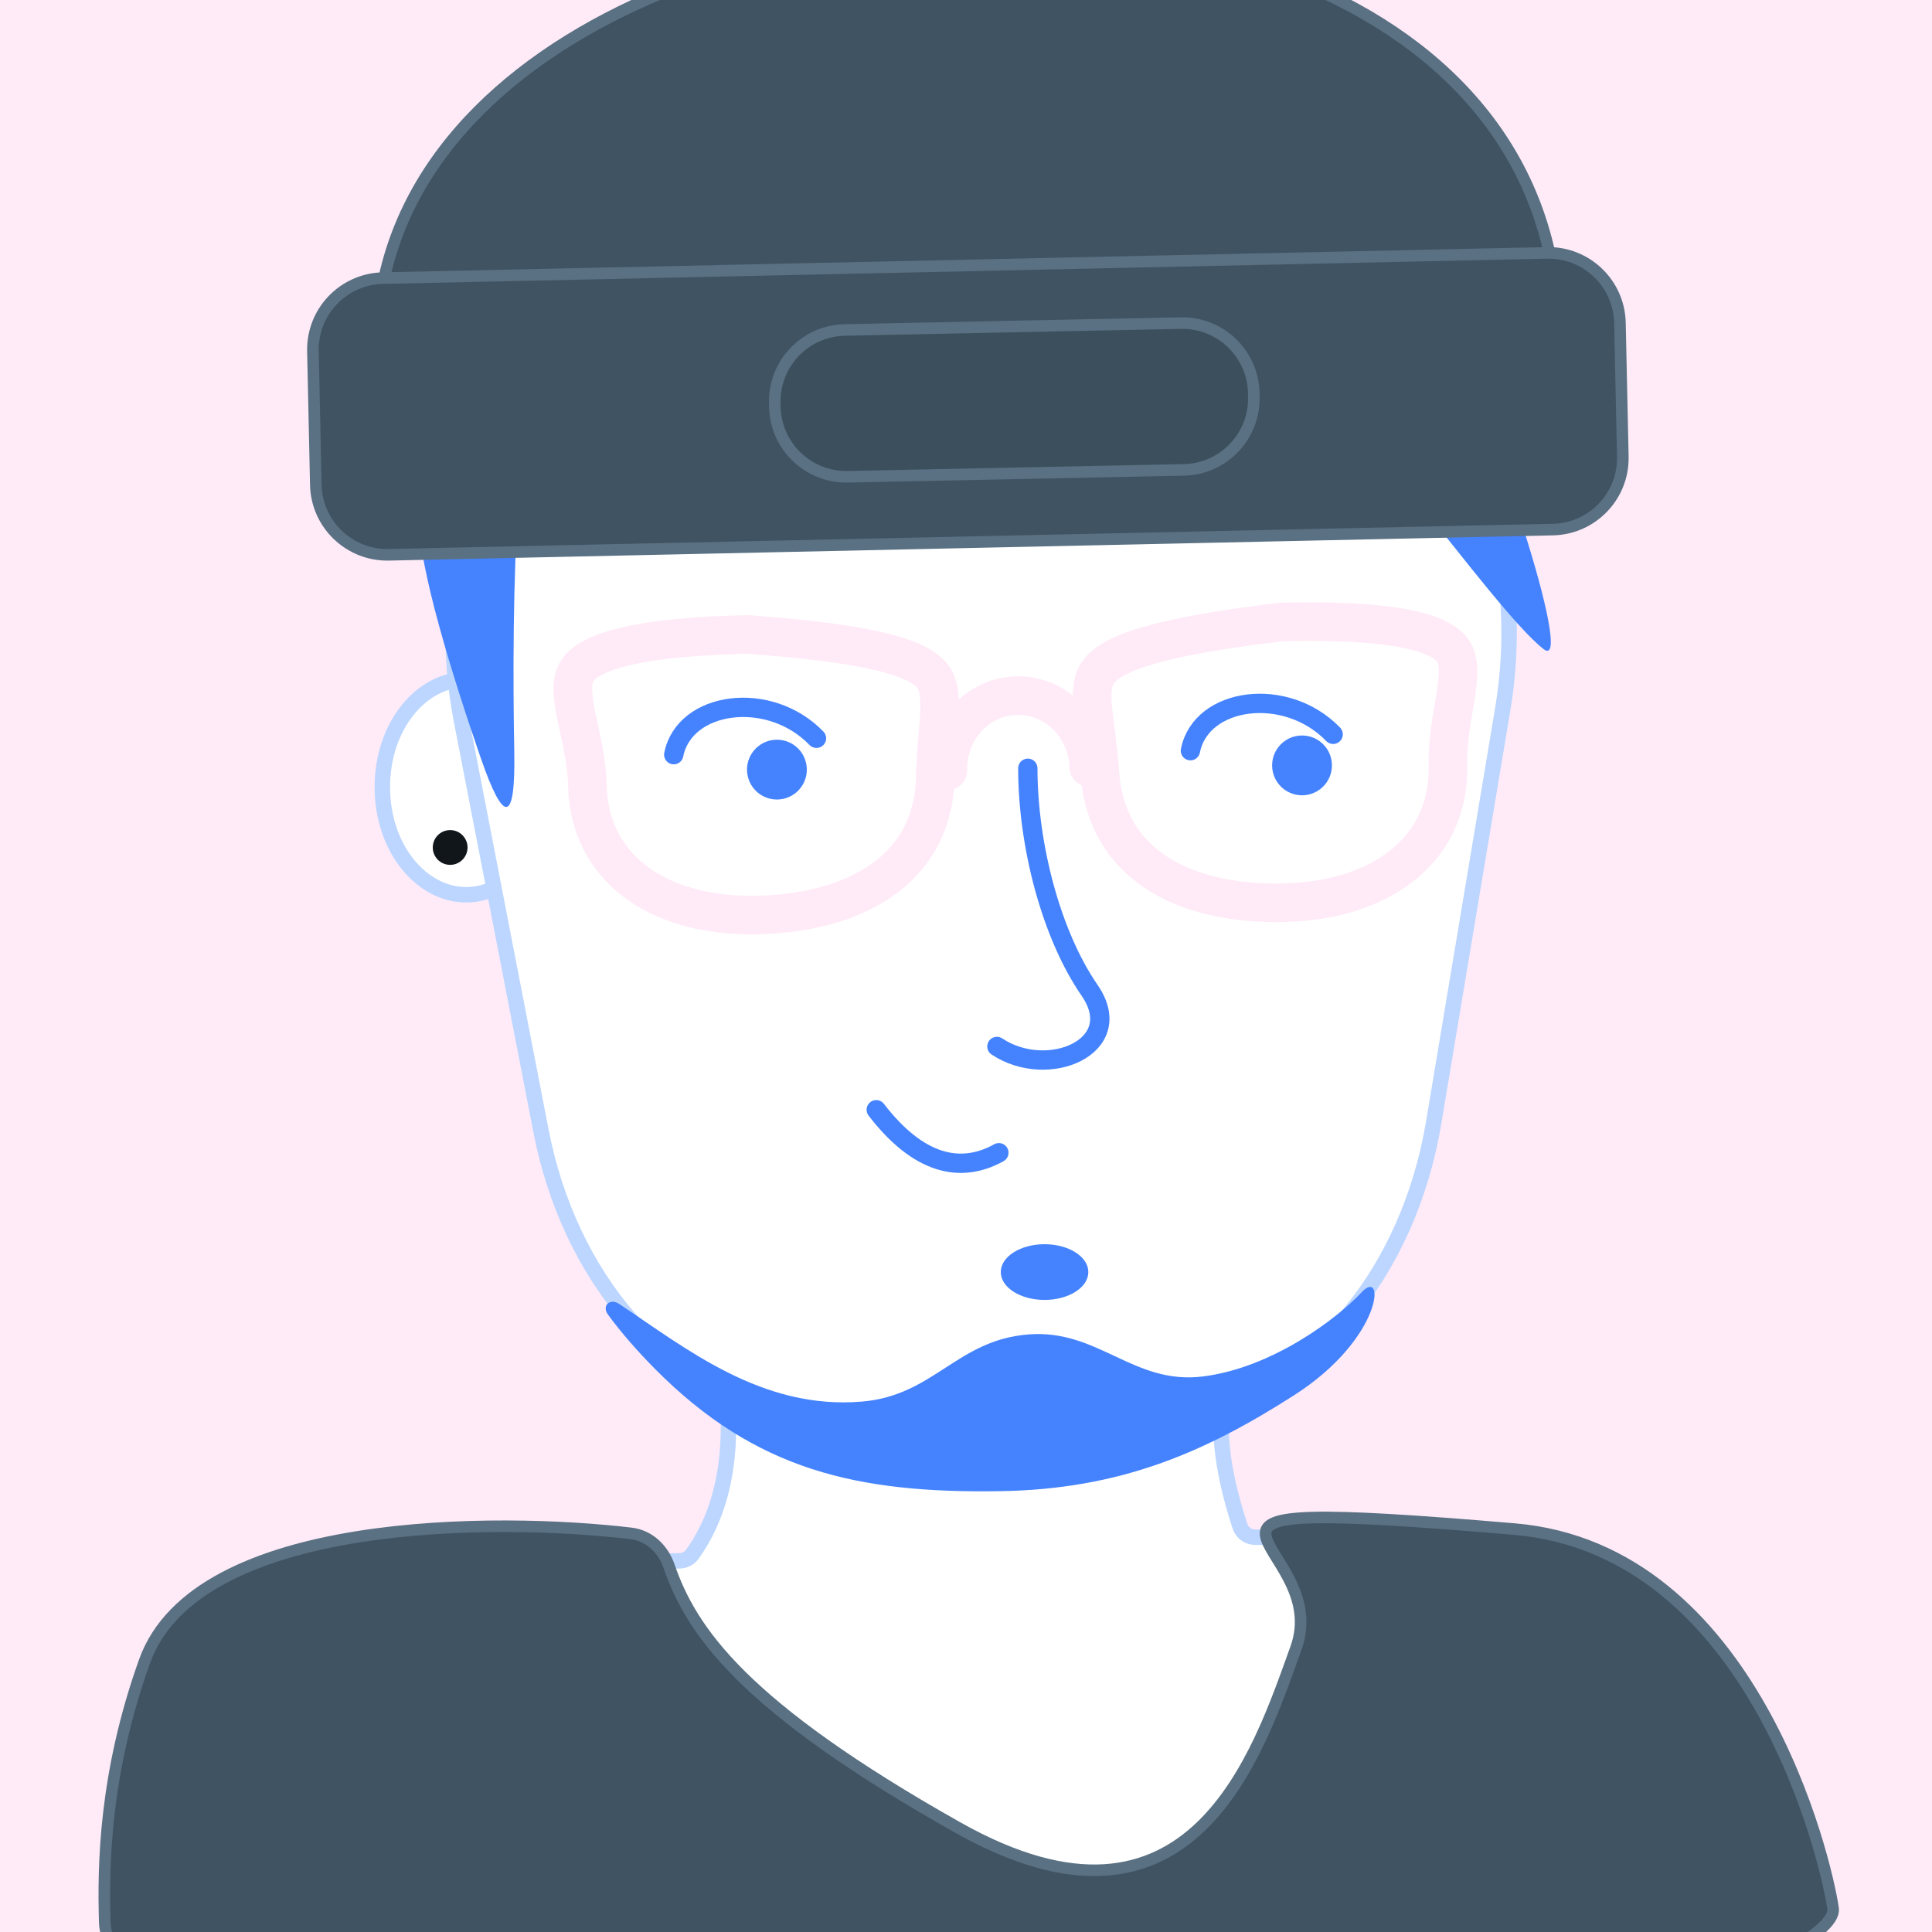
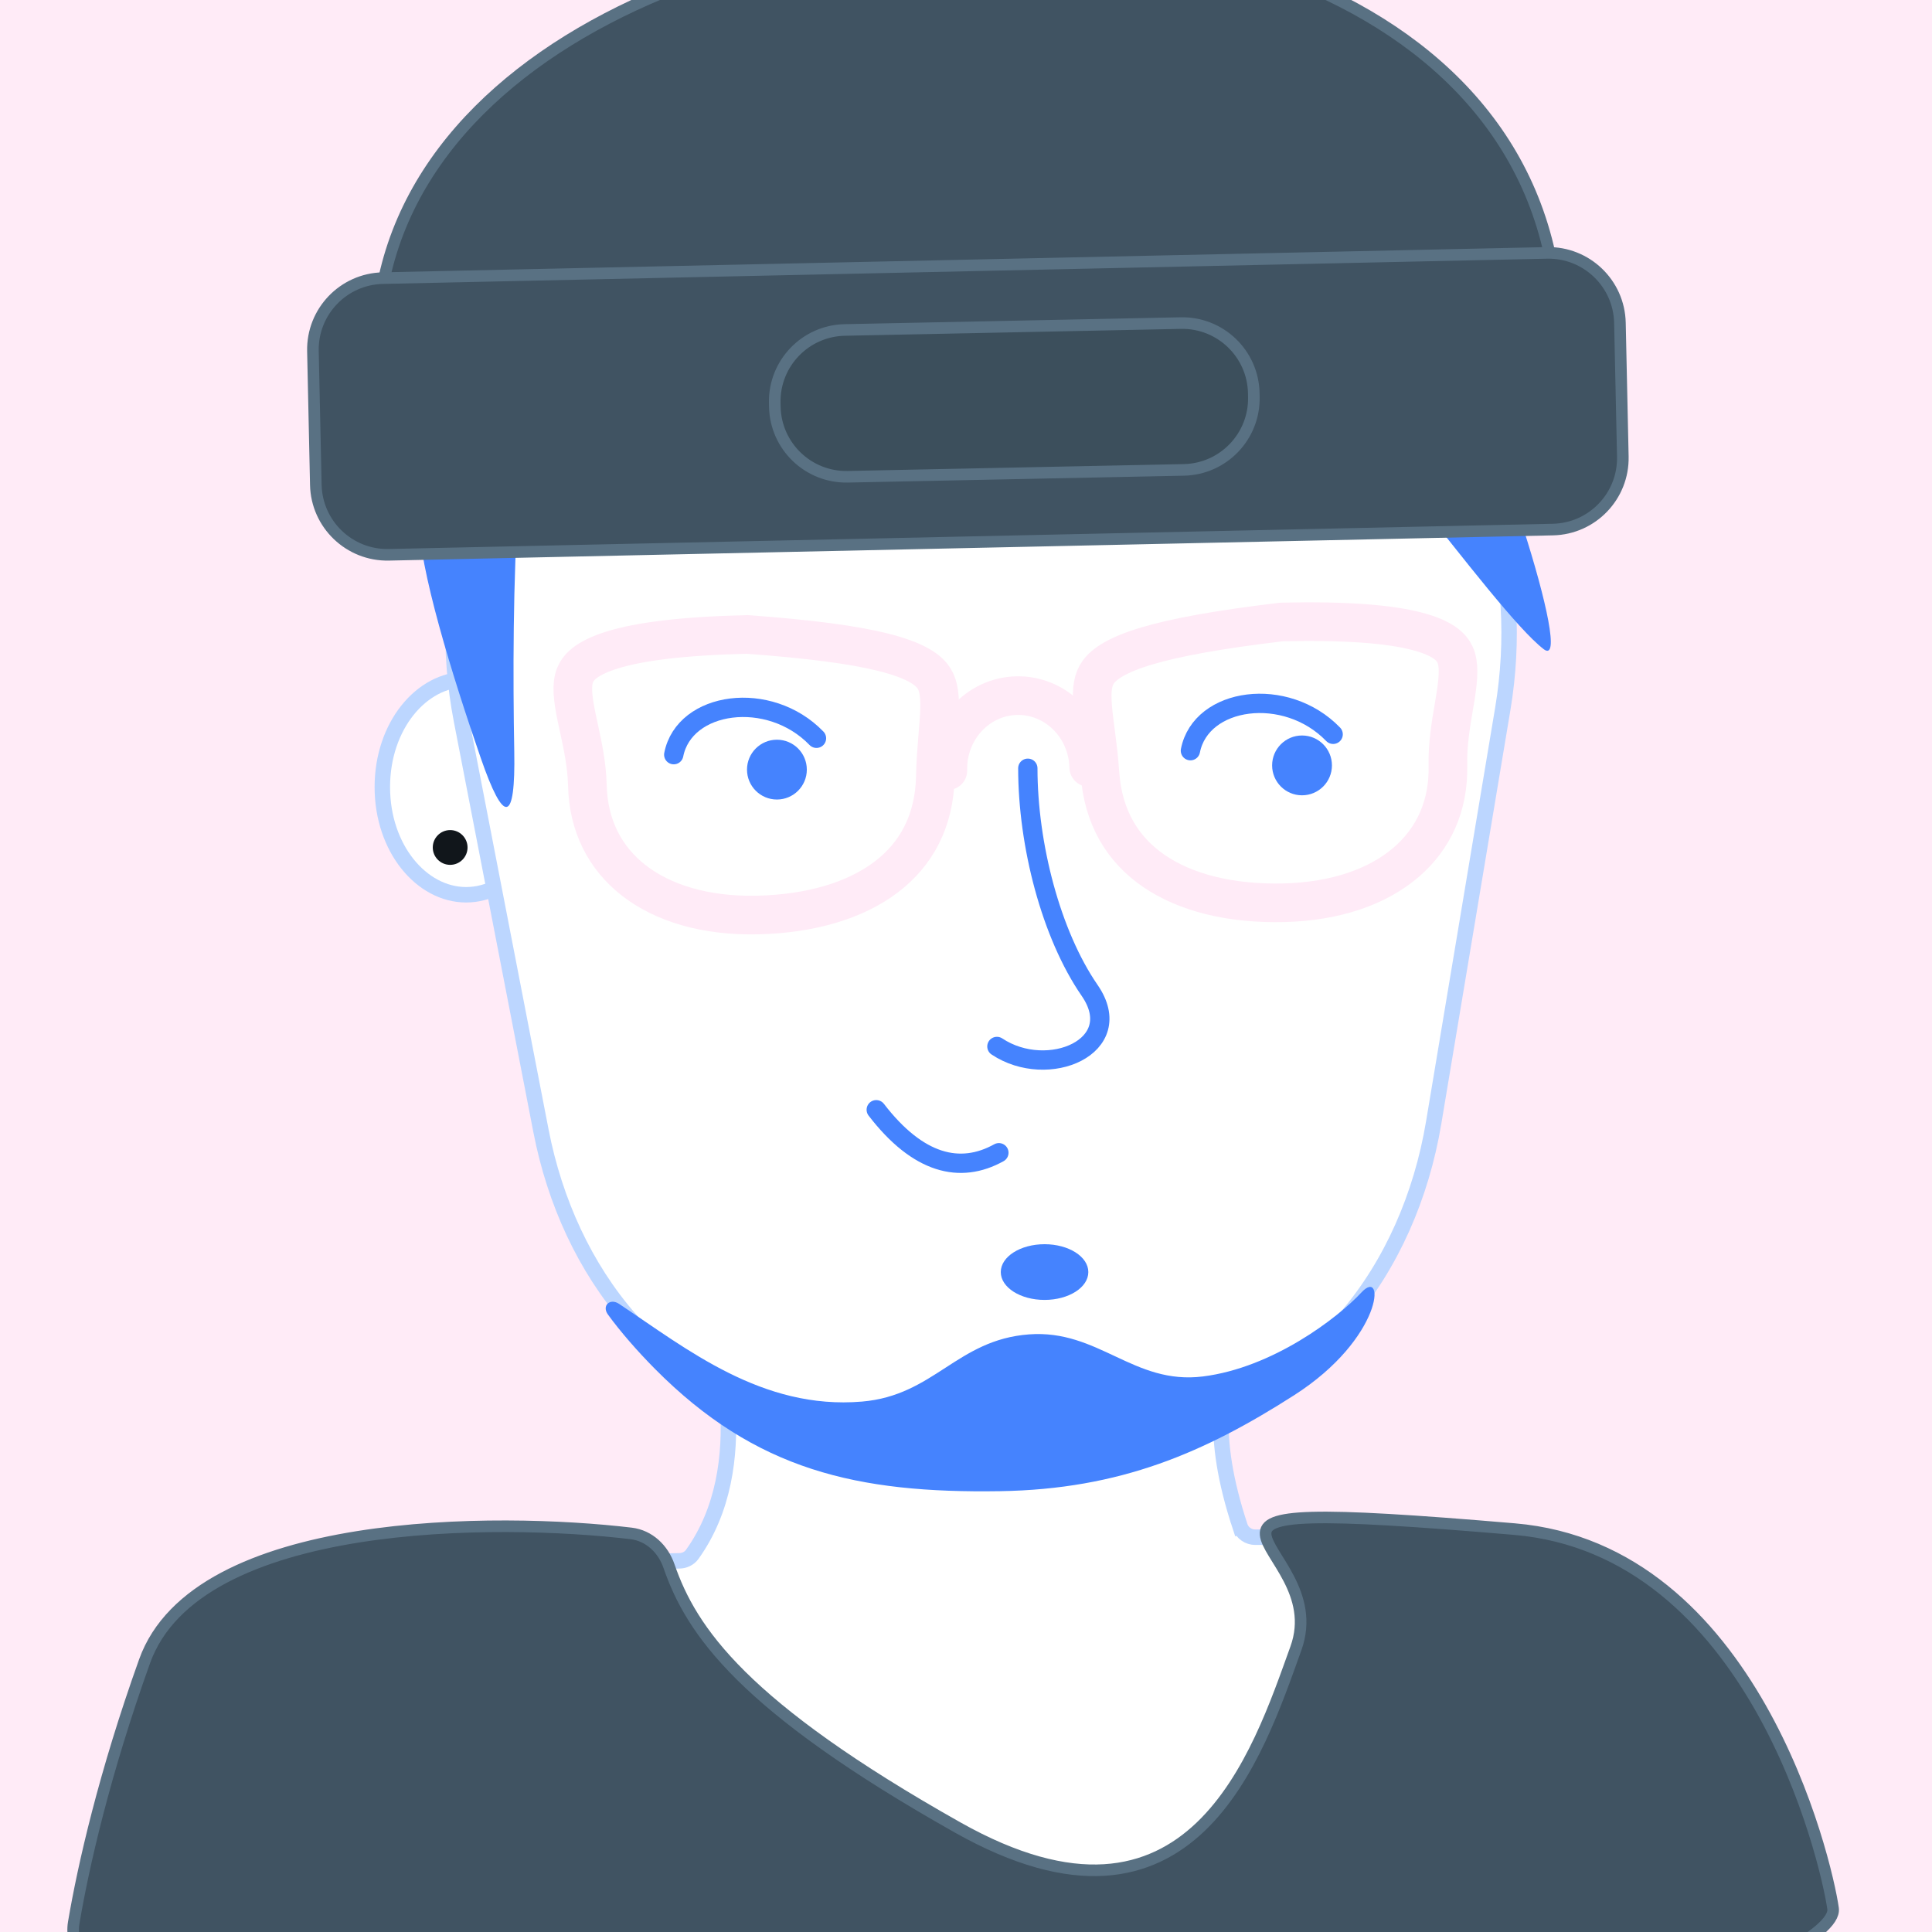
<svg xmlns="http://www.w3.org/2000/svg" width="500" height="500" viewBox="0 0 500 500" fill="none">
-   <g clip-path="url(#clip0_663_627)">
+   <g clip-path="url(#clip0_664_1254)">
    <rect width="500" height="500" transform="matrix(1 0 0 -1 0 500)" fill="#FFEBF7" />
-     <path d="M221.281 297.854H286.741C286.741 297.854 286.741 385.4 310.658 417.328C334.576 449.257 277.842 456.328 256.529 457.465C233.645 458.686 177.565 423.508 199.423 410.118C221.281 396.729 221.281 297.854 221.281 297.854Z" fill="white" />
-     <path d="M182.827 336.191L319.519 347.827C319.545 347.846 319.591 347.884 319.655 347.955C319.835 348.154 320.041 348.495 320.201 348.948C320.359 349.395 320.439 349.858 320.439 350.247C320.44 350.438 320.421 350.588 320.396 350.696C320.37 350.804 320.345 350.844 320.348 350.838C316.043 357.664 312.921 370.798 320.939 395.065C321.505 396.777 323.177 397.841 324.85 397.828C344.157 397.684 355.17 403.065 360.384 410.653C365.607 418.255 365.486 428.761 360.933 439.951C351.811 462.369 325.557 485.752 295.709 488.933C276.754 490.953 253.709 486.624 231.238 478.846C208.796 471.077 187.117 459.934 170.943 448.516C162.852 442.805 156.195 437.064 151.513 431.687C146.78 426.252 144.287 421.443 144.043 417.578C143.925 415.704 144.334 414.044 145.295 412.563C146.27 411.061 147.893 409.623 150.385 408.36C155.419 405.809 163.654 404.142 175.903 403.936C177.053 403.916 178.345 403.387 179.132 402.294C187.405 390.79 189.097 376.711 188.371 364.438C187.643 352.141 184.474 341.402 182.749 336.33C182.743 336.311 182.743 336.299 182.745 336.288C182.748 336.272 182.757 336.249 182.774 336.227C182.791 336.204 182.807 336.195 182.813 336.192L182.815 336.191L182.815 336.191L182.815 336.191L182.817 336.191C182.818 336.191 182.822 336.191 182.827 336.191ZM319.493 347.811C319.493 347.811 319.495 347.812 319.498 347.814C319.495 347.812 319.493 347.811 319.493 347.811Z" fill="white" stroke="#BCD6FF" stroke-width="4" />
-     <path d="M37.421 429.922C50.899 392.316 128.95 392.742 163.331 396.845C167.991 397.401 171.602 400.86 173.132 405.297C178.943 422.146 192.243 441.619 247.831 472.945C308.602 507.191 325.602 453.664 335.378 426.597C345.596 398.303 285.421 386.685 391.921 395.729C453.728 400.977 472.571 481.179 474.395 493.905C476.22 506.632 381.352 541.175 322.971 533.903C264.591 526.63 208.035 510.268 151.479 510.268H40.25C33.307 510.268 27.326 504.392 27.116 497.453C26.673 482.861 27.005 458.988 37.421 429.922Z" fill="#405362" stroke="#597183" stroke-width="3" />
-     <path d="M238.321 181.721C237.783 193.727 232.437 202.601 223.748 208.629C214.887 214.776 202.246 218.144 187.135 218.144C172.179 218.144 160.249 214.259 152.176 207.92C144.21 201.666 139.7 192.812 139.7 181.945C139.7 176.297 138.589 170.805 137.664 166.234C137.472 165.286 137.288 164.377 137.124 163.515C136.077 158.019 135.877 154.631 136.949 152.146C137.841 150.08 140.21 147.444 147.866 145.356C155.517 143.269 167.493 142.01 185.969 142C203.573 143.627 215.714 145.449 224.055 147.637C232.546 149.864 236.284 152.273 238.028 154.436C239.62 156.41 240.187 158.968 239.942 163.619C239.834 165.686 239.584 167.931 239.291 170.558C239.253 170.896 239.215 171.24 239.176 171.592C238.842 174.609 238.488 178.004 238.321 181.721Z" stroke="#FFEBF7" stroke-width="10" />
-     <path d="M283.701 181.721C284.239 193.727 289.585 202.601 298.274 208.629C307.135 214.776 319.776 218.144 334.887 218.144C349.843 218.144 361.773 214.259 369.846 207.92C377.812 201.666 382.322 192.812 382.322 181.945C382.322 176.297 383.433 170.805 384.358 166.234C384.55 165.286 384.734 164.377 384.898 163.515C385.945 158.019 386.145 154.631 385.073 152.146C384.181 150.08 381.812 147.444 374.156 145.356C366.505 143.269 354.529 142.01 336.053 142C318.449 143.627 306.308 145.449 297.967 147.637C289.476 149.864 285.738 152.273 283.993 154.436C282.402 156.41 281.835 158.968 282.08 163.619C282.188 165.686 282.438 167.931 282.731 170.558C282.769 170.896 282.807 171.24 282.846 171.592C283.18 174.609 283.534 178.004 283.701 181.721Z" stroke="#FFEBF7" stroke-width="10" />
-     <path d="M241.444 180.199C241.444 169.269 250.304 160.408 261.235 160.408C272.165 160.408 281.026 169.269 281.026 180.199" stroke="#FFEBF7" stroke-width="10" stroke-linecap="round" />
-     <path d="M142.325 203.695C142.325 219.543 132.207 231.564 120.636 231.564C109.065 231.564 98.947 219.543 98.947 203.695C98.947 187.846 109.065 175.826 120.636 175.826C132.207 175.826 142.325 187.846 142.325 203.695Z" fill="white" stroke="#BCD6FF" stroke-width="4" />
-     <path d="M235.28 46.053H272.526C345.46 46.053 400.93 111.556 388.914 183.493L371.032 290.547C364.688 328.532 340.048 361.179 302.547 367.03C288.926 369.155 273.326 370.608 256.135 370.608C238.137 370.608 221.884 369.015 207.819 366.726C171.405 360.8 147.133 329.451 140.013 292.706L119.435 186.499C105.325 113.679 161.106 46.053 235.28 46.053Z" fill="white" stroke="#BCD6FF" stroke-width="4" />
+     <path d="M221.281 297.853H286.741C286.741 297.853 286.741 385.399 310.659 417.328C334.576 449.257 277.842 456.328 256.529 457.465C233.645 458.686 177.565 423.508 199.423 410.118C221.281 396.729 221.281 297.853 221.281 297.853Z" fill="white" />
+     <path d="M322.838 394.438L320.939 395.066C321.505 396.778 323.177 397.841 324.85 397.829C344.157 397.685 355.17 403.065 360.384 410.654C365.608 418.255 365.486 428.762 360.933 439.952C351.811 462.37 325.557 485.753 295.709 488.934C276.754 490.954 253.709 486.625 231.238 478.846C208.796 471.077 187.117 459.935 170.943 448.517C162.853 442.805 156.195 437.064 151.513 431.688C146.78 426.253 144.287 421.443 144.043 417.579C143.925 415.704 144.334 414.044 145.295 412.563C146.27 411.061 147.893 409.624 150.385 408.361C155.419 405.81 163.654 404.143 175.903 403.936C177.053 403.917 178.345 403.388 179.132 402.294C187.405 390.791 189.097 376.712 188.371 364.438C187.643 352.142 184.474 341.403 182.749 336.331C182.743 336.311 182.743 336.3 182.745 336.289C182.748 336.273 182.757 336.25 182.774 336.227C182.791 336.205 182.807 336.195 182.813 336.193L182.815 336.192L182.815 336.192L182.815 336.192L182.817 336.192C182.818 336.192 182.822 336.192 182.827 336.192L319.519 347.828C319.545 347.847 319.591 347.885 319.655 347.956C319.835 348.155 320.041 348.496 320.201 348.949C320.359 349.396 320.439 349.859 320.439 350.248C320.44 350.439 320.421 350.589 320.396 350.696C320.372 350.799 320.348 350.839 320.348 350.839L320.349 350.839C316.044 357.665 312.921 370.798 320.939 395.066L322.838 394.438ZM319.493 347.812C319.493 347.812 319.495 347.812 319.498 347.814C319.495 347.813 319.493 347.812 319.493 347.812Z" fill="white" stroke="#BCD6FF" stroke-width="4" />
+     <path d="M37.421 429.923C50.899 392.317 128.95 392.742 163.331 396.846C167.991 397.402 171.602 400.861 173.132 405.298C178.943 422.147 192.243 441.62 247.831 472.946C308.602 507.192 325.602 453.665 335.378 426.598C345.596 398.304 285.421 386.686 391.921 395.73C453.728 400.978 472.571 481.179 474.395 493.906C476.22 506.632 381.352 541.176 322.971 533.904C264.591 526.631 208.035 510.269 151.479 510.269H30.234C23.291 510.269 17.93 504.403 19.087 497.558C21.553 482.976 26.98 459.058 37.421 429.923Z" fill="#405362" stroke="#597183" stroke-width="3" />
+     <path d="M238.321 181.721C237.783 193.727 232.437 202.601 223.748 208.629C214.887 214.776 202.246 218.144 187.135 218.144C172.179 218.144 160.249 214.259 152.176 207.92C144.21 201.666 139.7 192.812 139.7 181.945C139.7 176.297 138.589 170.805 137.664 166.234C137.472 165.286 137.288 164.377 137.124 163.515C136.077 158.019 135.877 154.631 136.949 152.146C137.841 150.08 140.211 147.444 147.866 145.356C155.517 143.269 167.493 142.01 185.969 142C203.573 143.627 215.714 145.449 224.056 147.637C232.546 149.864 236.284 152.273 238.029 154.436C239.62 156.41 240.187 158.968 239.942 163.619C239.834 165.686 239.584 167.931 239.291 170.557C239.254 170.895 239.215 171.24 239.176 171.592C238.842 174.609 238.488 178.004 238.321 181.721Z" stroke="#FFEBF7" stroke-width="10" />
+     <path d="M283.701 181.721C284.239 193.727 289.585 202.601 298.274 208.629C307.135 214.776 319.776 218.144 334.887 218.144C349.843 218.144 361.773 214.259 369.846 207.92C377.812 201.666 382.322 192.812 382.322 181.945C382.322 176.297 383.433 170.805 384.358 166.234C384.55 165.286 384.734 164.377 384.898 163.515C385.945 158.019 386.146 154.631 385.073 152.146C384.181 150.08 381.812 147.444 374.156 145.356C366.506 143.269 354.529 142.01 336.053 142C318.449 143.627 306.308 145.449 297.967 147.637C289.476 149.864 285.738 152.273 283.994 154.436C282.402 156.41 281.835 158.968 282.08 163.619C282.189 165.686 282.439 167.931 282.731 170.557C282.769 170.895 282.807 171.24 282.846 171.592C283.18 174.609 283.534 178.004 283.701 181.721Z" stroke="#FFEBF7" stroke-width="10" />
+     <path d="M241.444 180.2C241.444 169.269 250.304 160.409 261.235 160.409C272.165 160.409 281.026 169.269 281.026 180.2" stroke="#FFEBF7" stroke-width="10" stroke-linecap="round" />
+     <path d="M142.325 203.694C142.325 219.543 132.207 231.563 120.636 231.563C109.065 231.563 98.947 219.543 98.947 203.694C98.947 187.846 109.065 175.825 120.636 175.825C132.207 175.825 142.325 187.846 142.325 203.694Z" fill="white" stroke="#BCD6FF" stroke-width="4" />
+     <path d="M119.435 186.498C105.325 113.678 161.106 46.052 235.28 46.052H272.526C345.46 46.052 400.93 111.555 388.914 183.493L371.033 290.546C364.688 328.531 340.048 361.178 302.547 367.029C288.926 369.154 273.326 370.607 256.135 370.607C238.137 370.607 221.883 369.014 207.819 366.725C171.405 360.799 147.133 329.45 140.013 292.705L119.435 186.498Z" fill="white" stroke="#BCD6FF" stroke-width="4" />
    <circle cx="201.065" cy="199.176" r="7.74" fill="#4583FE" />
-     <path d="M211.302 191.068C199.053 178.398 177.097 181.48 174.365 195.307" stroke="#4583FE" stroke-width="5" stroke-linecap="round" />
+     <path d="M211.303 191.068C199.053 178.398 177.097 181.48 174.365 195.307" stroke="#4583FE" stroke-width="5" stroke-linecap="round" />
    <circle cx="336.964" cy="198.084" r="7.74" fill="#4583FE" />
-     <path d="M345.017 190.039C332.767 177.369 310.811 180.451 308.079 194.278" stroke="#4583FE" stroke-width="5" stroke-linecap="round" />
-     <path d="M242.067 200.976C241.84 212.519 237.107 221.091 229.333 226.987C221.403 233.002 209.951 236.48 196.12 236.803C182.452 237.121 171.499 233.68 164.011 227.844C156.617 222.08 152.257 213.73 152.013 203.29C151.887 197.872 150.741 192.626 149.787 188.26C149.589 187.355 149.399 186.488 149.229 185.664C148.141 180.413 147.883 177.17 148.81 174.777C149.56 172.842 151.592 170.335 158.483 168.203C165.406 166.061 176.339 164.599 193.326 164.191C209.554 165.374 220.731 166.857 228.413 168.764C236.229 170.704 239.623 172.899 241.215 174.858C242.69 176.674 243.278 179.095 243.156 183.577C243.102 185.562 242.922 187.72 242.711 190.246C242.684 190.571 242.656 190.903 242.629 191.24C242.388 194.142 242.138 197.406 242.067 200.976Z" stroke="#FFEBF7" stroke-width="10" />
+     <path d="M345.017 190.038C332.768 177.368 310.811 180.45 308.08 194.277" stroke="#4583FE" stroke-width="5" stroke-linecap="round" />
+     <path d="M242.067 200.976C241.84 212.519 237.107 221.091 229.333 226.987C221.403 233.002 209.951 236.48 196.12 236.803C182.452 237.121 171.499 233.68 164.011 227.844C156.617 222.08 152.257 213.73 152.013 203.29C151.887 197.872 150.741 192.626 149.787 188.26C149.589 187.355 149.399 186.488 149.229 185.664C148.141 180.413 147.883 177.17 148.81 174.777C149.56 172.842 151.592 170.335 158.483 168.203C165.406 166.061 176.339 164.599 193.326 164.191C209.554 165.374 220.732 166.857 228.413 168.764C236.229 170.704 239.623 172.899 241.215 174.858C242.69 176.674 243.278 179.095 243.156 183.577C243.102 185.562 242.922 187.72 242.711 190.246C242.684 190.571 242.656 190.903 242.629 191.24C242.388 194.142 242.138 197.406 242.067 200.976Z" stroke="#FFEBF7" stroke-width="10" />
    <path d="M284.654 199.983C285.42 211.504 290.547 219.846 298.587 225.373C306.788 231.012 318.391 233.953 332.221 233.631C345.889 233.312 356.67 229.364 363.878 223.185C370.995 217.083 374.962 208.54 374.719 198.099C374.592 192.681 375.493 187.388 376.243 182.982C376.398 182.069 376.547 181.193 376.679 180.363C377.521 175.067 377.628 171.816 376.59 169.469C375.751 167.57 373.604 165.16 366.622 163.352C359.606 161.535 348.617 160.583 331.629 160.968C315.474 162.905 304.378 164.907 296.793 167.17C289.077 169.473 285.788 171.823 284.289 173.855C282.901 175.737 282.426 178.182 282.757 182.654C282.903 184.634 283.183 186.782 283.511 189.295C283.554 189.619 283.597 189.949 283.64 190.285C284.015 193.172 284.418 196.421 284.654 199.983Z" stroke="#FFEBF7" stroke-width="10" />
-     <path d="M245.303 199.44C245.058 188.955 253.022 180.265 263.091 180.03C273.159 179.795 281.519 188.105 281.763 198.59" stroke="#FFEBF7" stroke-width="10" stroke-linecap="round" />
-     <path d="M280.434 112.031C262.681 97.726 233.991 82.16 198.972 82.16C132.589 82.16 173.726 77.337 144.385 88.34C133.054 92.589 132.395 156.366 133.09 194.464C133.428 213.01 130.468 213.671 124.407 196.14C117.118 175.059 108.336 146.912 108.336 133.658C108.336 -6.177 278.17 61.706 365.284 78.23C368.032 78.751 370.45 80.21 371.904 82.6C386.014 105.793 407.857 174.429 399.5 168C386.111 157.7 343.166 94.519 343.166 106.879C343.166 108.485 342.964 109.664 342.625 110.58C339.79 118.25 326.833 121.237 322.122 114.553C316.636 106.768 314.986 99.669 299.908 99.669C290.744 99.669 290.34 102.28 292.564 106.583C297.234 115.615 288.351 118.411 280.434 112.031Z" fill="#4583FE" />
-     <path d="M223.063 362.73C197.214 364.9 177.759 349.122 160.216 337.441C157.857 335.871 155.671 337.908 157.335 340.202C160.541 344.622 164.987 349.715 169.53 354.295C195.568 380.549 221.917 386.484 258.78 385.915C289.984 385.434 311.821 375.862 334.901 361.096C357.982 346.33 358.585 327.757 352.357 334.462C346.129 341.167 329.327 353.966 311.332 356.224C293.379 358.477 284.313 343.994 266.296 345.337C247.646 346.728 241.757 361.161 223.063 362.73Z" fill="#4583FE" />
-     <path d="M226.774 287.199C237.6 301.275 248.476 303.902 258.507 298.326" stroke="#4583FE" stroke-width="5" stroke-linecap="round" />
-     <ellipse cx="270.329" cy="329.21" rx="11.329" ry="7.21" fill="#4583FE" />
-     <path d="M266 198.824C266 218.655 272 241.824 282 256.324C292 270.824 271.196 279.622 258 270.824" stroke="#4583FE" stroke-width="5" stroke-linecap="round" stroke-linejoin="round" />
-     <circle cx="116.5" cy="219.324" r="4.5" fill="#11161B" />
-     <path d="M106.729 131.73C29.684 -52.255 465.37 -84.546 395.781 131.68C388.415 113.538 209.256 102.632 180.169 109.065C143.91 117.085 119.878 155.88 106.729 131.73Z" fill="#405362" stroke="#597183" stroke-width="3" />
-     <rect x="80.585" y="72.379" width="338.33" height="71.62" rx="18.5" transform="rotate(-1.24178 80.5846 72.3792)" fill="#405362" stroke="#597183" stroke-width="3" />
-     <rect x="200.124" y="85.774" width="124" height="38" rx="18.5" transform="rotate(-1.17266 200.124 85.7737)" fill="#3C4F5C" stroke="#597183" stroke-width="3" />
+     <path d="M245.303 199.44C245.058 188.955 253.022 180.265 263.09 180.03C273.159 179.796 281.519 188.105 281.763 198.59" stroke="#FFEBF7" stroke-width="10" stroke-linecap="round" />
+     <path d="M280.434 112.031C262.681 97.726 233.991 82.16 198.972 82.16C132.589 82.16 173.726 77.337 144.385 88.34C133.054 92.588 132.395 156.365 133.09 194.464C133.428 213.01 130.468 213.67 124.407 196.14C117.118 175.059 108.336 146.912 108.336 133.657C108.336 -6.177 278.17 61.706 365.284 78.23C368.032 78.751 370.45 80.21 371.904 82.6C386.014 105.793 407.857 174.428 399.5 168C386.111 157.7 343.166 94.519 343.166 106.879C343.166 108.484 342.964 109.664 342.625 110.58C339.79 118.25 326.833 121.237 322.122 114.553C316.636 106.768 314.986 99.669 299.908 99.669C290.744 99.669 290.34 102.28 292.564 106.583C297.234 115.615 288.351 118.411 280.434 112.031Z" fill="#4583FE" />
+     <path d="M223.063 362.73C197.214 364.9 177.759 349.122 160.216 337.441C157.857 335.871 155.671 337.908 157.335 340.202C160.541 344.622 164.987 349.714 169.53 354.295C195.568 380.549 221.917 386.484 258.78 385.915C289.984 385.433 311.821 375.862 334.901 361.096C357.982 346.33 358.585 327.757 352.357 334.462C346.129 341.167 329.327 353.966 311.332 356.224C293.379 358.477 284.313 343.993 266.296 345.337C247.646 346.727 241.757 361.161 223.063 362.73Z" fill="#4583FE" />
+     <path d="M226.774 287.199C237.6 301.275 248.476 303.902 258.507 298.327" stroke="#4583FE" stroke-width="5" stroke-linecap="round" />
+     <ellipse cx="270.329" cy="329.209" rx="11.329" ry="7.21" fill="#4583FE" />
+     <path d="M266 198.823C266 218.654 272 241.823 282 256.323C292 270.823 271.196 279.621 258 270.823" stroke="#4583FE" stroke-width="5" stroke-linecap="round" stroke-linejoin="round" />
+     <circle cx="116.5" cy="219.323" r="4.5" fill="#11161B" />
+     <path d="M106.729 131.731C29.684 -52.254 465.37 -84.546 395.781 131.68C388.415 113.538 209.256 102.632 180.169 109.066C143.91 117.086 119.878 155.88 106.729 131.731Z" fill="#405362" stroke="#597183" stroke-width="3" />
+     <rect x="80.585" y="72.379" width="338.33" height="71.62" rx="18.5" transform="rotate(-1.24178 80.5847 72.3795)" fill="#405362" stroke="#597183" stroke-width="3" />
+     <rect x="200.124" y="85.774" width="124" height="38" rx="18.5" transform="rotate(-1.17266 200.124 85.7744)" fill="#3C4F5C" stroke="#597183" stroke-width="3" />
  </g>
  <defs>
-     <clipPath id="clip0_663_627">
+     <clipPath id="clip0_664_1254">
      <rect width="500" height="500" fill="white" transform="matrix(1 0 0 -1 0 500)" />
    </clipPath>
  </defs>
</svg>
